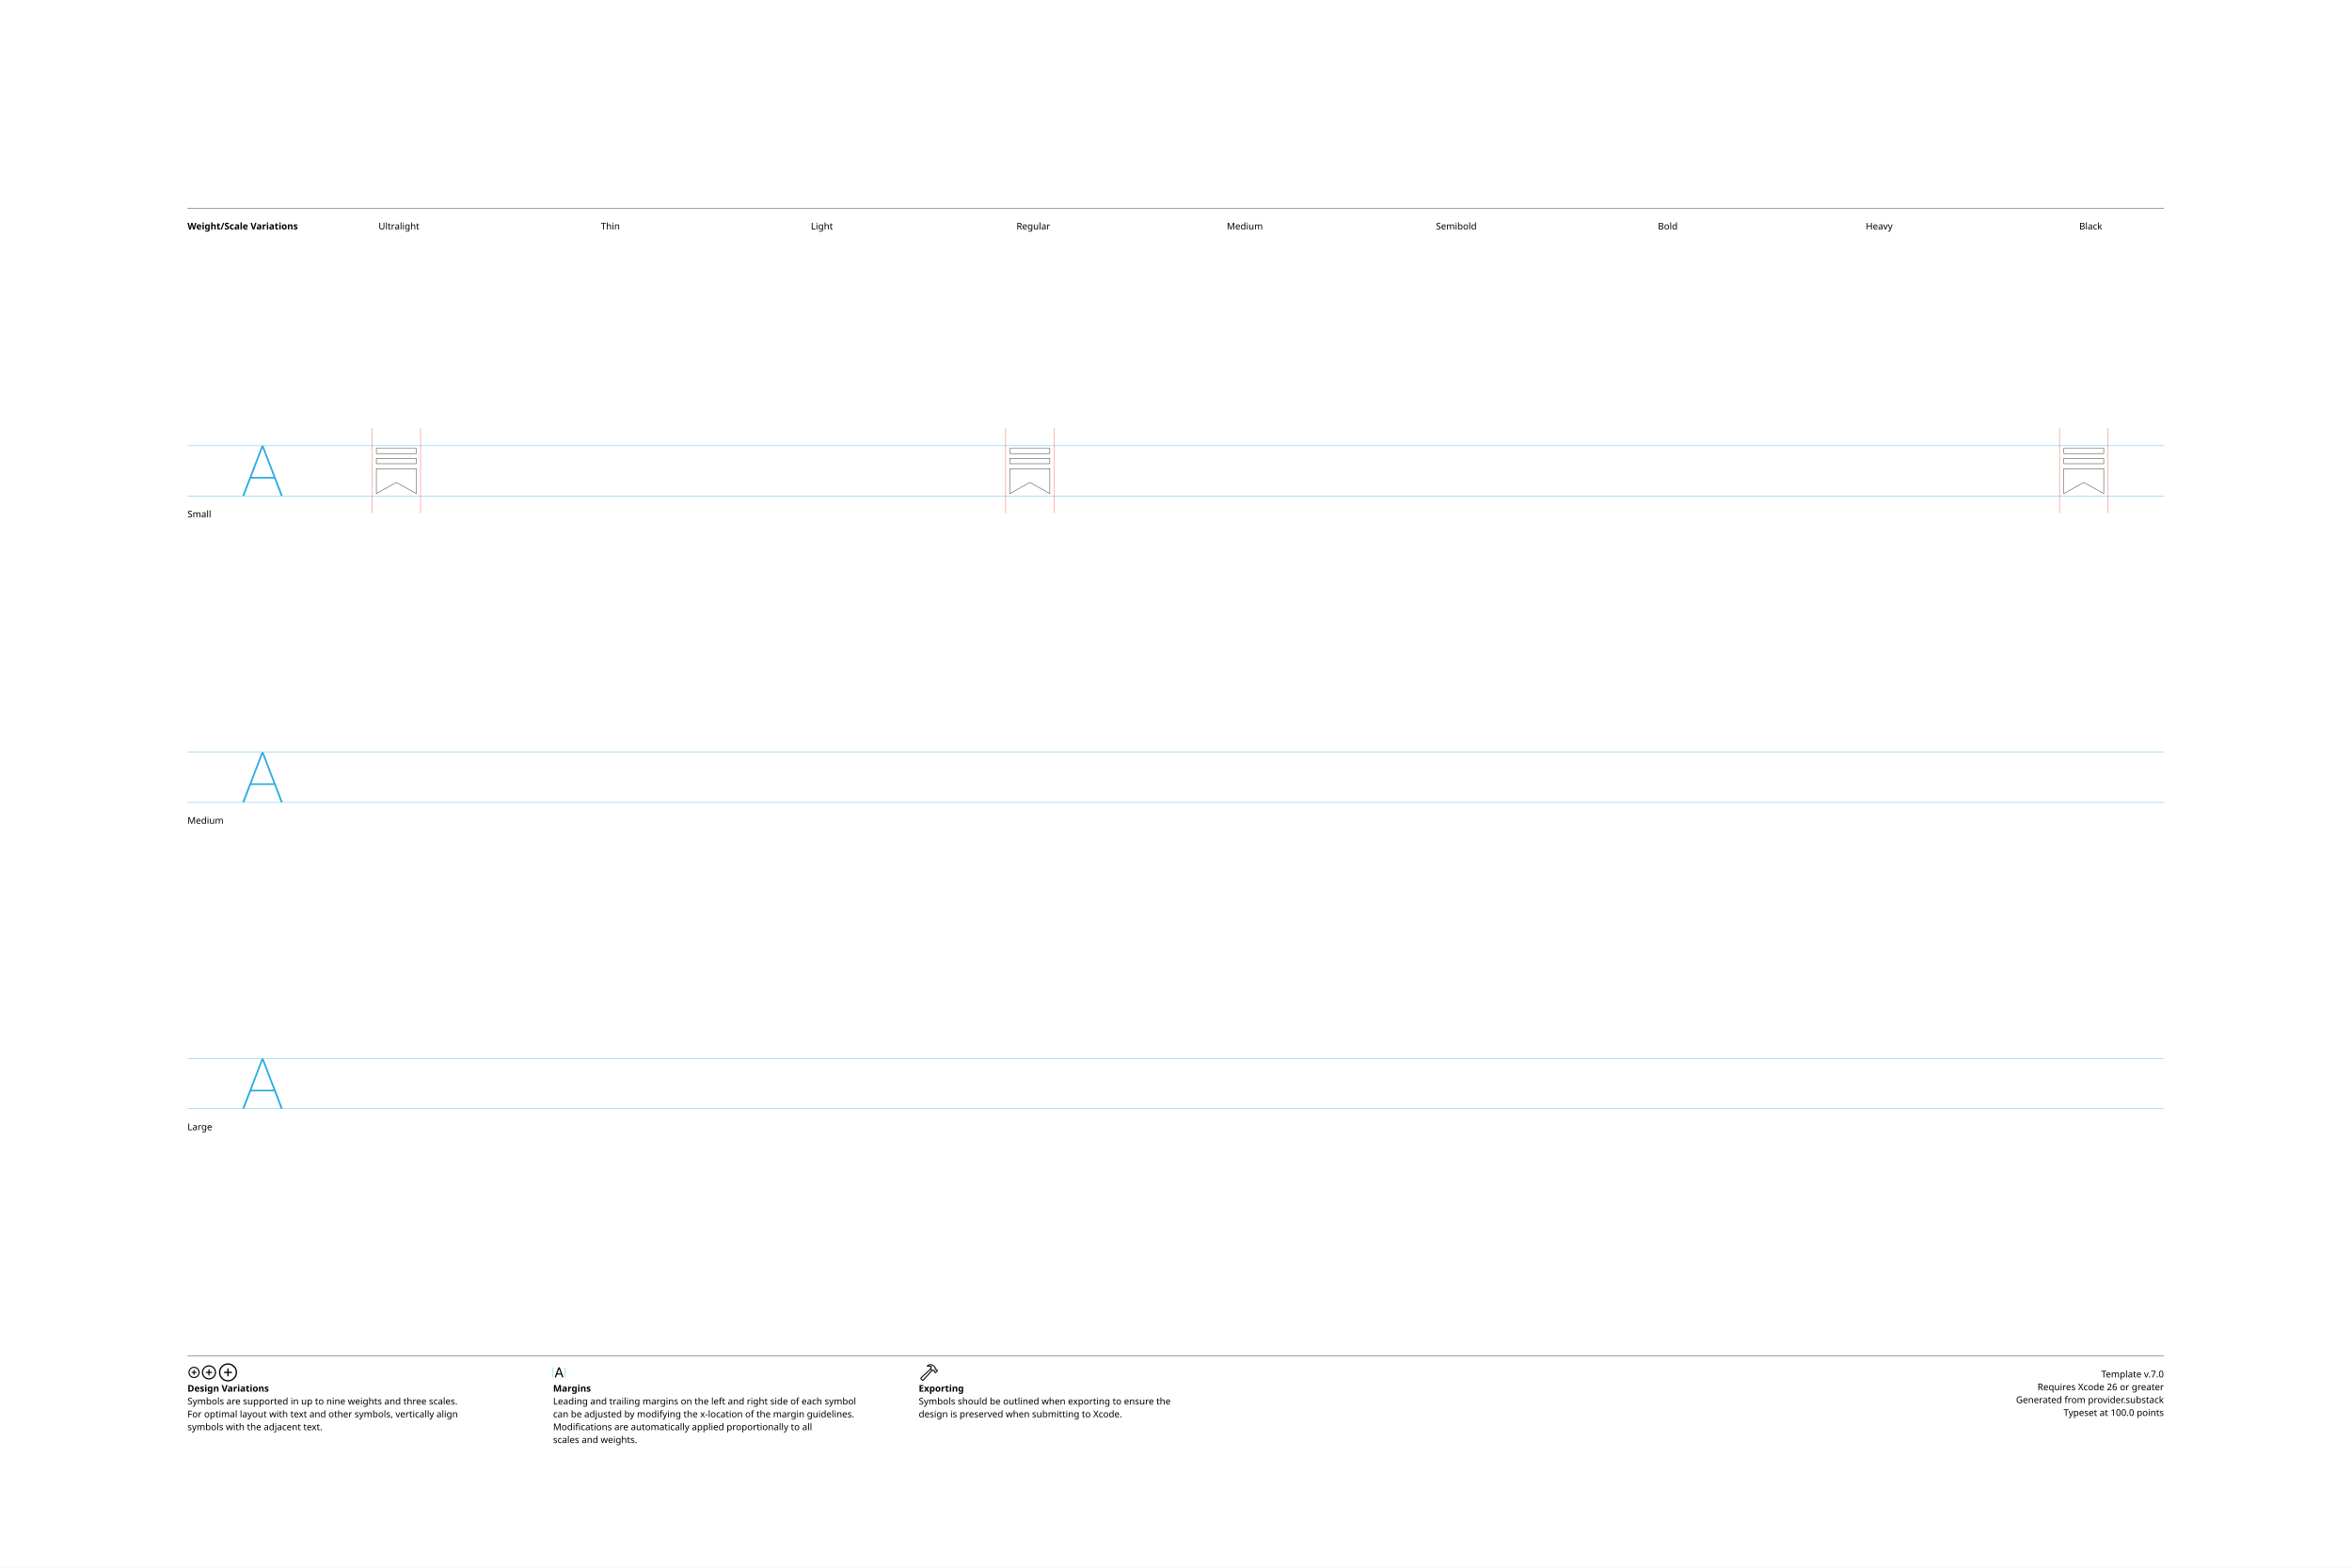
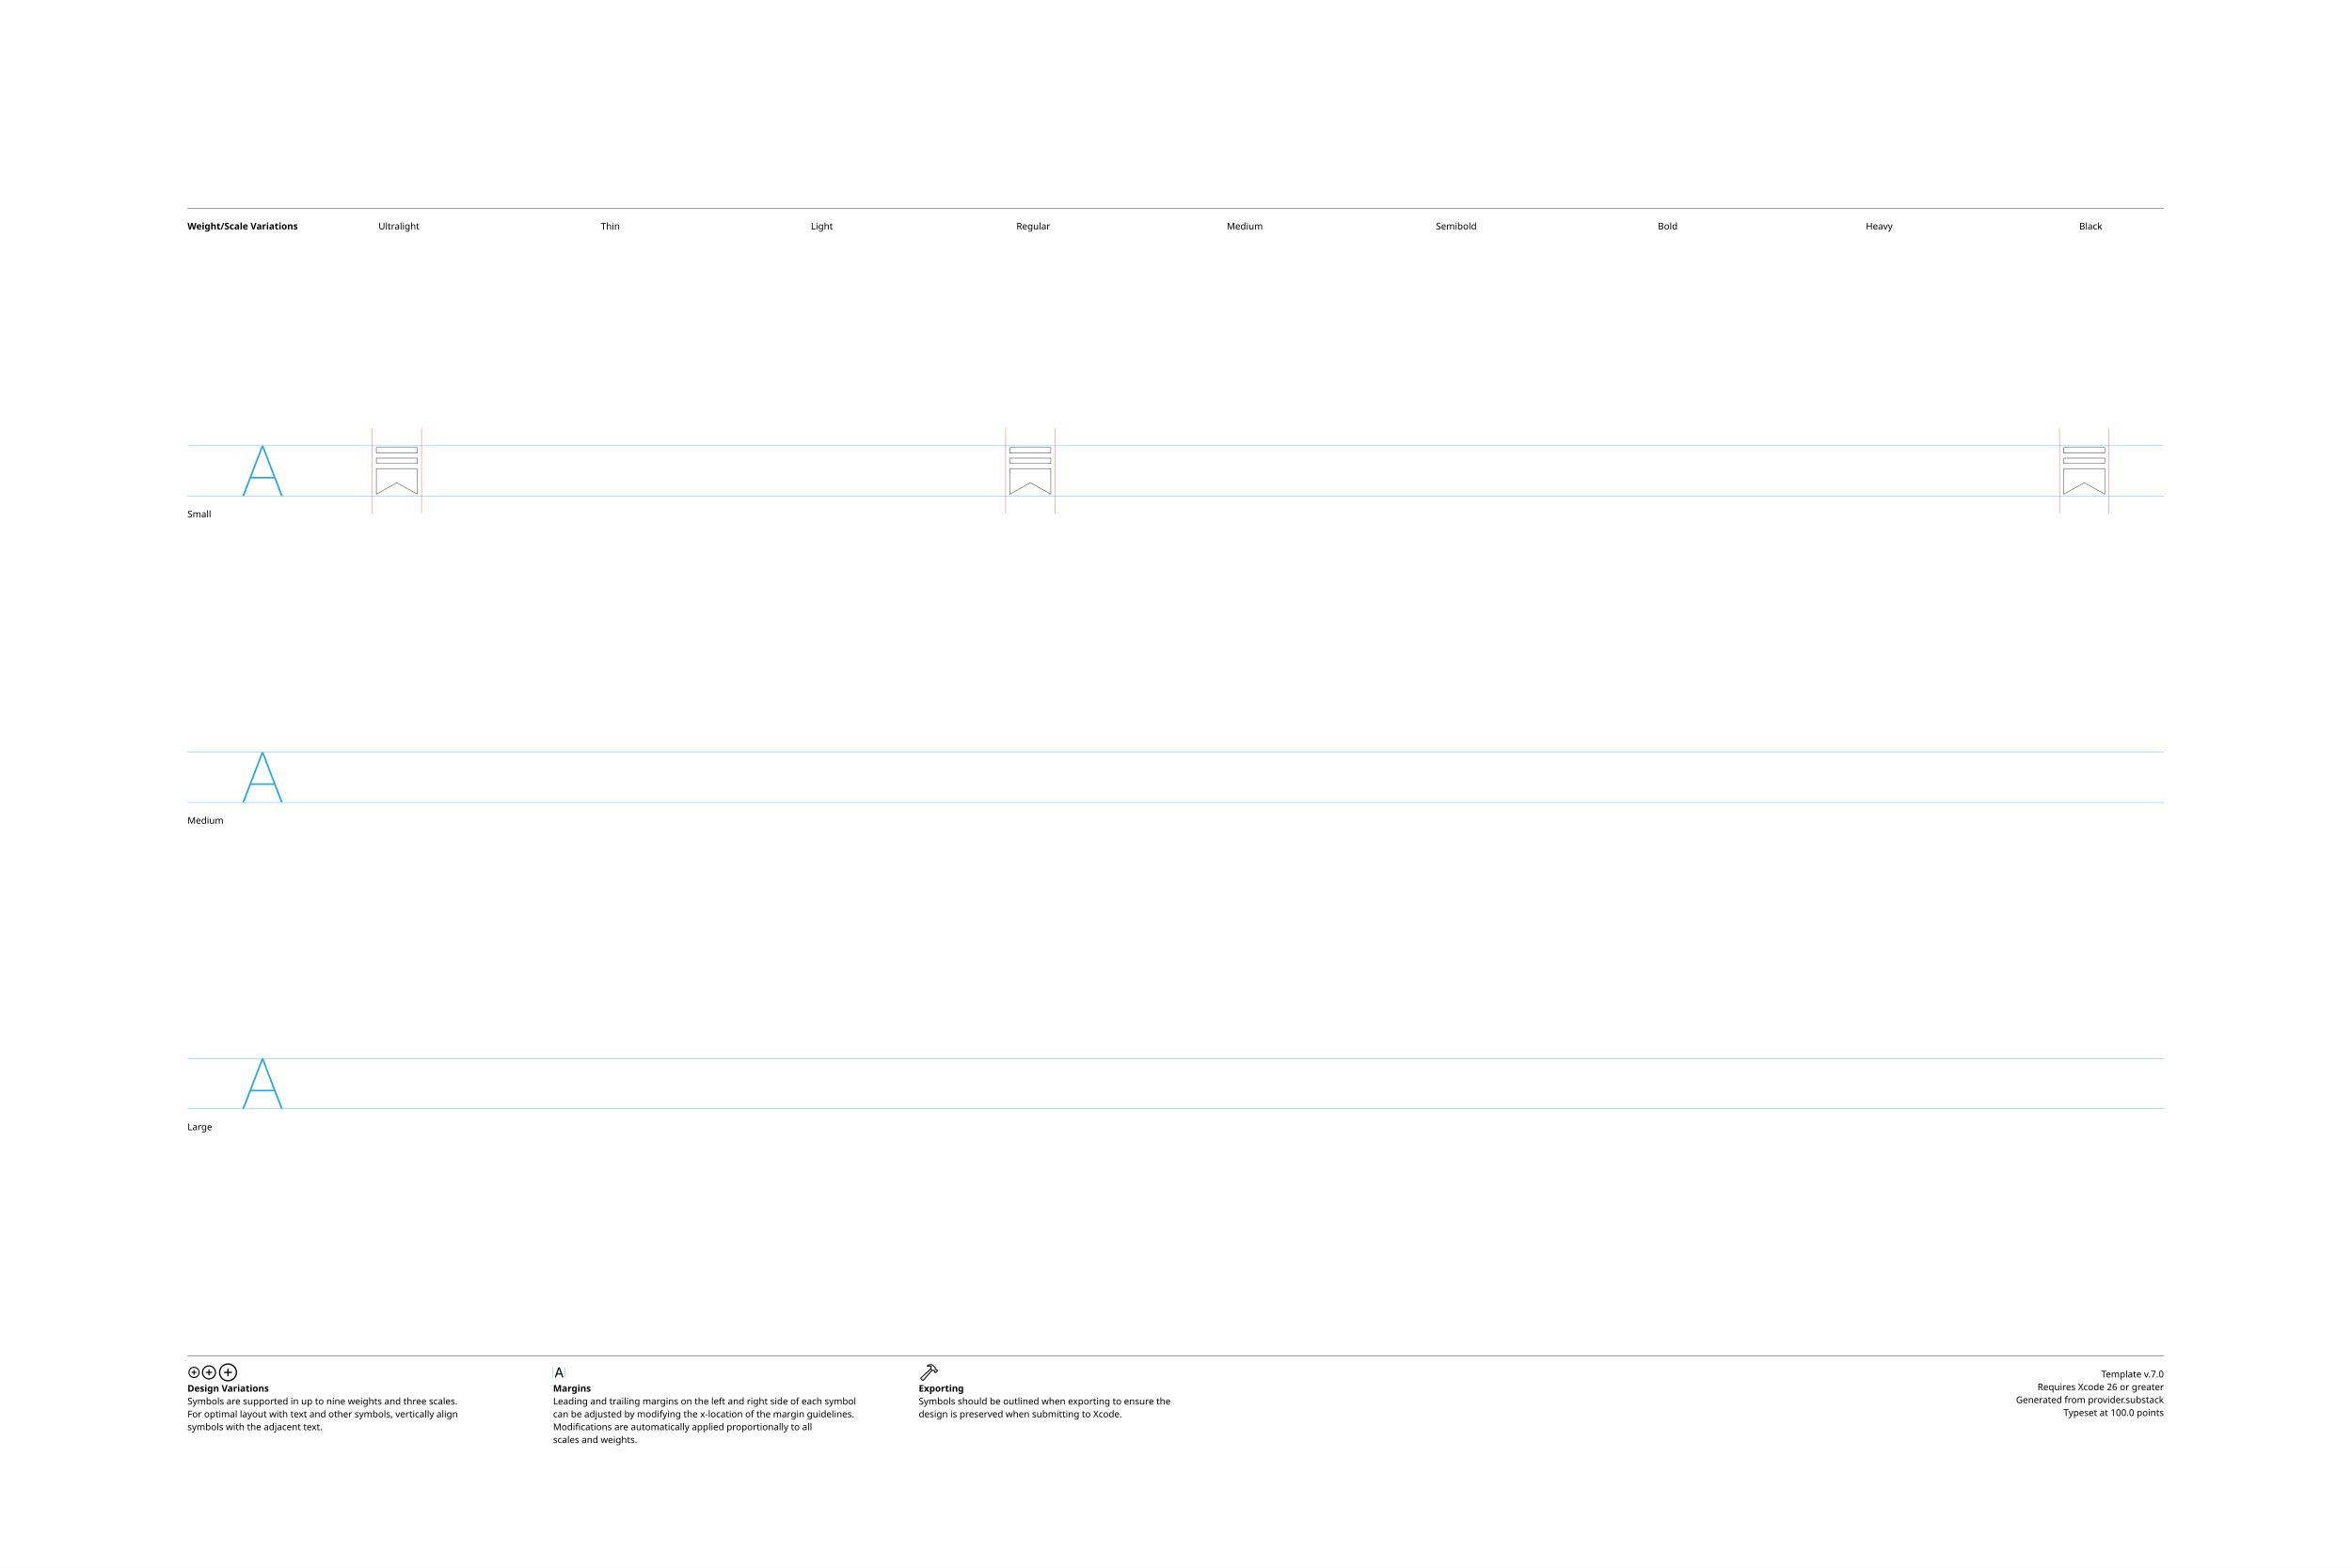
<svg xmlns="http://www.w3.org/2000/svg" version="1.1" viewBox="0 0 3300 2200">
  <style>.defaults {-sfsymbols-variable-value-mode:color;-sfsymbols-draw-reverses-motion-groups:false}

.monochrome-0 {-sfsymbols-motion-group:0}

.multicolor-0:tintColor {-sfsymbols-motion-group:0}

.hierarchical-0:primary {-sfsymbols-motion-group:0}

.SFSymbolsPreviewWireframe {fill:none;opacity:1.0;stroke:black;stroke-width:0.5}
</style>
  <g id="Notes">
    <rect height="2200" id="artboard" style="fill:white;opacity:1" width="3300" x="0" y="0" />
    <line style="fill:none;stroke:black;opacity:1;stroke-width:0.5;" x1="263" x2="3036" y1="292" y2="292" />
    <text style="stroke:none;fill:black;font-family:sans-serif;font-size:13;font-weight:bold;" transform="matrix(1 0 0 1 263 322)">Weight/Scale Variations</text>
    <text style="stroke:none;fill:black;font-family:sans-serif;font-size:13;text-anchor:middle;" transform="matrix(1 0 0 1 559.711 322)">Ultralight</text>
    <text style="stroke:none;fill:black;font-family:sans-serif;font-size:13;text-anchor:middle;" transform="matrix(1 0 0 1 856.422 322)">Thin</text>
    <text style="stroke:none;fill:black;font-family:sans-serif;font-size:13;text-anchor:middle;" transform="matrix(1 0 0 1 1153.13 322)">Light</text>
    <text style="stroke:none;fill:black;font-family:sans-serif;font-size:13;text-anchor:middle;" transform="matrix(1 0 0 1 1449.84 322)">Regular</text>
    <text style="stroke:none;fill:black;font-family:sans-serif;font-size:13;text-anchor:middle;" transform="matrix(1 0 0 1 1746.56 322)">Medium</text>
    <text style="stroke:none;fill:black;font-family:sans-serif;font-size:13;text-anchor:middle;" transform="matrix(1 0 0 1 2043.27 322)">Semibold</text>
    <text style="stroke:none;fill:black;font-family:sans-serif;font-size:13;text-anchor:middle;" transform="matrix(1 0 0 1 2339.98 322)">Bold</text>
    <text style="stroke:none;fill:black;font-family:sans-serif;font-size:13;text-anchor:middle;" transform="matrix(1 0 0 1 2636.69 322)">Heavy</text>
    <text style="stroke:none;fill:black;font-family:sans-serif;font-size:13;text-anchor:middle;" transform="matrix(1 0 0 1 2933.4 322)">Black</text>
    <line style="fill:none;stroke:black;opacity:1;stroke-width:0.5;" x1="263" x2="3036" y1="1903" y2="1903" />
    <g transform="matrix(0.2 0 0 0.2 263 1933)">
      <path d="m46.24 4.15c21.777 0 39.453-17.627 39.453-39.404s-17.676-39.404-39.453-39.404c-21.729 0-39.404 17.627-39.404 39.404s17.676 39.404 39.404 39.404Zm0-7.422c-17.676 0-31.934-14.307-31.934-31.982s14.258-31.982 31.934-31.982 31.982 14.307 31.982 31.982-14.307 31.982-31.982 31.982Zm3.613-17.773v-28.467c0-2.246-1.465-3.76-3.711-3.76-2.148 0-3.613 1.514-3.613 3.76v28.467c0 2.197 1.465 3.711 3.613 3.711 2.246 0 3.711-1.514 3.711-3.711Zm-17.822-10.596h28.418c2.197 0 3.711-1.465 3.711-3.613 0-2.197-1.514-3.711-3.711-3.711h-28.418c-2.246 0-3.76 1.514-3.76 3.711 0 2.148 1.514 3.613 3.76 3.613Z" />
    </g>
    <g transform="matrix(0.2 0 0 0.2 281.506 1933)">
      <path d="m58.545 14.551c27.49 0 49.805-22.314 49.805-49.805s-22.314-49.805-49.805-49.805-49.805 22.314-49.805 49.805 22.314 49.805 49.805 49.805Zm0-8.301c-22.949 0-41.504-18.555-41.504-41.504s18.555-41.504 41.504-41.504 41.504 18.555 41.504 41.504-18.555 41.504-41.504 41.504Zm4.053-23.096v-36.914c0-2.49-1.709-4.199-4.15-4.199-2.393 0-4.053 1.709-4.053 4.199v36.914c0 2.441 1.66 4.15 4.053 4.15 2.441 0 4.15-1.66 4.15-4.15Zm-22.559-14.404h36.963c2.441 0 4.15-1.611 4.15-4.004 0-2.441-1.709-4.15-4.15-4.15h-36.963c-2.49 0-4.15 1.709-4.15 4.15 0 2.393 1.66 4.004 4.15 4.004Z" />
    </g>
    <g transform="matrix(0.2 0 0 0.2 304.924 1933)">
      <path d="m74.853 28.32c35.107 0 63.623-28.467 63.623-63.574s-28.516-63.623-63.623-63.623-63.574 28.516-63.574 63.623 28.467 63.574 63.574 63.574Zm0-9.082c-30.127 0-54.492-24.365-54.492-54.492s24.365-54.492 54.492-54.492 54.492 24.365 54.492 54.492-24.365 54.492-54.492 54.492Zm4.443-30.322v-48.486c0-2.734-1.855-4.639-4.541-4.639-2.588 0-4.443 1.904-4.443 4.639v48.486c0 2.686 1.855 4.59 4.443 4.59 2.686 0 4.541-1.855 4.541-4.59Zm-28.711-19.775h48.486c2.686 0 4.59-1.807 4.59-4.395 0-2.734-1.855-4.59-4.59-4.59h-48.486c-2.734 0-4.59 1.855-4.59 4.59 0 2.588 1.855 4.395 4.59 4.395Z" />
    </g>
    <text style="stroke:none;fill:black;font-family:sans-serif;font-size:13;font-weight:bold;" transform="matrix(1 0 0 1 263 1953)">Design Variations</text>
    <text style="stroke:none;fill:black;font-family:sans-serif;font-size:13;" transform="matrix(1 0 0 1 263 1971)">Symbols are supported in up to nine weights and three scales.</text>
    <text style="stroke:none;fill:black;font-family:sans-serif;font-size:13;" transform="matrix(1 0 0 1 263 1989)">For optimal layout with text and other symbols, vertically align</text>
    <text style="stroke:none;fill:black;font-family:sans-serif;font-size:13;" transform="matrix(1 0 0 1 263 2007)">symbols with the adjacent text.</text>
    <line style="fill:none;stroke:#00AEEF;stroke-width:0.5;opacity:1.0;" x1="776" x2="776" y1="1919" y2="1933" />
    <g transform="matrix(0.2 0 0 0.2 776 1933)">
      <path d="m16.553 0.781c2.588 0 3.857-0.977 4.785-3.711l20.557-57.52h0.244l20.605 57.52c0.928 2.734 2.197 3.711 4.736 3.711 2.588 0 4.248-1.562 4.248-4.004 0-0.83-0.146-1.611-0.537-2.637l-22.9-60.986c-1.123-2.979-3.125-4.492-6.25-4.492-3.027 0-5.078 1.465-6.152 4.443l-22.9 61.084c-0.391 1.025-0.537 1.807-0.537 2.637 0 2.441 1.562 3.955 4.102 3.955Zm10.205-20.947h30.664c2.002 0 3.662-1.66 3.662-3.662 0-2.051-1.66-3.662-3.662-3.662h-30.664c-2.002 0-3.662 1.611-3.662 3.662 0 2.002 1.66 3.662 3.662 3.662Z" />
    </g>
    <line style="fill:none;stroke:#00AEEF;stroke-width:0.5;opacity:1.0;" x1="792.836" x2="792.836" y1="1919" y2="1933" />
    <text style="stroke:none;fill:black;font-family:sans-serif;font-size:13;font-weight:bold;" transform="matrix(1 0 0 1 776 1953)">Margins</text>
    <text style="stroke:none;fill:black;font-family:sans-serif;font-size:13;" transform="matrix(1 0 0 1 776 1971)">Leading and trailing margins on the left and right side of each symbol</text>
    <text style="stroke:none;fill:black;font-family:sans-serif;font-size:13;" transform="matrix(1 0 0 1 776 1989)">can be adjusted by modifying the x-location of the margin guidelines.</text>
    <text style="stroke:none;fill:black;font-family:sans-serif;font-size:13;" transform="matrix(1 0 0 1 776 2007)">Modifications are automatically applied proportionally to all</text>
    <text style="stroke:none;fill:black;font-family:sans-serif;font-size:13;" transform="matrix(1 0 0 1 776 2025)">scales and weights.</text>
    <g transform="matrix(0.2 0 0 0.2 1289 1933)">
      <path d="m14.209 13.135 7.861 7.861c4.297 4.395 9.326 4.102 13.867-1.025l60.693-68.213-4.883-4.883-60.254 67.676c-1.807 1.953-3.467 2.441-5.811 0.098l-5.176-5.127c-2.295-2.295-1.807-3.955 0.195-5.811l67.481-62.158-4.883-4.834-68.066 62.598c-4.98 4.59-5.322 9.473-1.025 13.818Zm44.873-97.461c-2.051 2.002-2.246 4.883-1.074 6.787 1.123 1.807 3.467 3.027 6.592 2.246 5.859-1.66 12.598-2.393 18.896 0.928l-2.686 7.129c-1.611 4.004-0.732 6.885 1.709 9.424l10.254 10.303c2.344 2.393 4.541 2.441 7.08 1.953l4.443-0.732 2.588 2.539-0.195 2.246c-0.098 2.295 0.537 4.297 2.783 6.494l3.369 3.32c2.295 2.295 5.518 2.49 7.812 0.195l12.988-13.037c2.295-2.344 2.148-5.371-0.195-7.666l-3.418-3.418c-2.197-2.197-4.053-3.027-6.348-2.881l-2.344 0.244-2.441-2.441 1.025-4.688c0.635-2.734-0.244-4.98-2.881-7.617l-11.279-11.182c-12.94-12.842-35.596-11.035-46.68-0.146Zm7.08 2.051c8.789-6.396 25.977-5.664 33.691 1.953l12.305 12.207c1.025 1.025 1.221 1.807 0.928 3.32l-1.465 6.641 6.738 6.689 4.395-0.244c1.123-0.049 1.514 0.049 2.344 0.879l2.539 2.49-10.84 10.84-2.49-2.49c-0.83-0.879-0.977-1.221-0.928-2.393l0.293-4.346-6.689-6.738-6.836 1.172c-1.416 0.293-2.051 0.195-3.174-0.879l-8.936-8.887c-1.074-1.025-1.172-1.709-0.488-3.369l4.59-11.475c-6.104-6.348-17.041-7.52-25.586-4.59-0.684 0.244-0.928-0.391-0.391-0.781Z" />
    </g>
    <text style="stroke:none;fill:black;font-family:sans-serif;font-size:13;font-weight:bold;" transform="matrix(1 0 0 1 1289 1953)">Exporting</text>
    <text style="stroke:none;fill:black;font-family:sans-serif;font-size:13;" transform="matrix(1 0 0 1 1289 1971)">Symbols should be outlined when exporting to ensure the</text>
    <text style="stroke:none;fill:black;font-family:sans-serif;font-size:13;" transform="matrix(1 0 0 1 1289 1989)">design is preserved when submitting to Xcode.</text>
    <text id="template-version" style="stroke:none;fill:black;font-family:sans-serif;font-size:13;text-anchor:end;" transform="matrix(1 0 0 1 3036 1933)">Template v.7.0</text>
    <text style="stroke:none;fill:black;font-family:sans-serif;font-size:13;text-anchor:end;" transform="matrix(1 0 0 1 3036 1951)">Requires Xcode 26 or greater</text>
    <text id="descriptive-name" style="stroke:none;fill:black;font-family:sans-serif;font-size:13;text-anchor:end;" transform="matrix(1 0 0 1 3036 1969)">Generated from provider.substack</text>
    <text style="stroke:none;fill:black;font-family:sans-serif;font-size:13;text-anchor:end;" transform="matrix(1 0 0 1 3036 1987)">Typeset at 100.0 points</text>
    <text style="stroke:none;fill:black;font-family:sans-serif;font-size:13;" transform="matrix(1 0 0 1 263 726)">Small</text>
    <text style="stroke:none;fill:black;font-family:sans-serif;font-size:13;" transform="matrix(1 0 0 1 263 1156)">Medium</text>
    <text style="stroke:none;fill:black;font-family:sans-serif;font-size:13;" transform="matrix(1 0 0 1 263 1586)">Large</text>
  </g>
  <g id="Guides">
    <g id="H-reference" style="fill:#27AAE1;stroke:none;" transform="matrix(1 0 0 1 339 696)">
      <path d="M0.994 0L3.638 0L29.328-67.132L30.03-67.132L30.03-70.459L28.123-70.459ZM11.688-24.48L46.981-24.48L46.231-26.729L12.438-26.729ZM55.12 0L57.764 0L30.638-70.459L29.433-70.459L29.433-67.132Z" />
    </g>
    <line id="Baseline-S" style="fill:none;stroke:#27AAE1;opacity:1;stroke-width:0.5;" x1="263" x2="3036" y1="696" y2="696" />
    <line id="Capline-S" style="fill:none;stroke:#27AAE1;opacity:1;stroke-width:0.5;" x1="263" x2="3036" y1="625.541" y2="625.541" />
    <g id="H-reference" style="fill:#27AAE1;stroke:none;" transform="matrix(1 0 0 1 339 1126)">
      <path d="M0.994 0L3.638 0L29.328-67.132L30.03-67.132L30.03-70.459L28.123-70.459ZM11.688-24.48L46.981-24.48L46.231-26.729L12.438-26.729ZM55.12 0L57.764 0L30.638-70.459L29.433-70.459L29.433-67.132Z" />
    </g>
    <line id="Baseline-M" style="fill:none;stroke:#27AAE1;opacity:1;stroke-width:0.5;" x1="263" x2="3036" y1="1126" y2="1126" />
    <line id="Capline-M" style="fill:none;stroke:#27AAE1;opacity:1;stroke-width:0.5;" x1="263" x2="3036" y1="1055.54" y2="1055.54" />
    <g id="H-reference" style="fill:#27AAE1;stroke:none;" transform="matrix(1 0 0 1 339 1556)">
      <path d="M0.994 0L3.638 0L29.328-67.132L30.03-67.132L30.03-70.459L28.123-70.459ZM11.688-24.48L46.981-24.48L46.231-26.729L12.438-26.729ZM55.12 0L57.764 0L30.638-70.459L29.433-70.459L29.433-67.132Z" />
    </g>
    <line id="Baseline-L" style="fill:none;stroke:#27AAE1;opacity:1;stroke-width:0.5;" x1="263" x2="3036" y1="1556" y2="1556" />
    <line id="Capline-L" style="fill:none;stroke:#27AAE1;opacity:1;stroke-width:0.5;" x1="263" x2="3036" y1="1485.54" y2="1485.54" />
    <line id="left-margin-Ultralight-S" style="fill:none;stroke:#FF3B30;stroke-width:0.5;opacity:1.0;" x1="522.047" x2="522.047" y1="600.785" y2="720.121" />
-     <line id="right-margin-Ultralight-S" style="fill:none;stroke:#FF3B30;stroke-width:0.5;opacity:1.0;" x1="590.047" x2="590.047" y1="600.785" y2="720.121" />
+     <line id="right-margin-Ultralight-S" style="fill:none;stroke:#FF3B30;stroke-width:0.5;opacity:1.0;" x1="591.447" x2="591.447" y1="600.785" y2="720.121" />
    <line id="left-margin-Regular-S" style="fill:none;stroke:#FF3B30;stroke-width:0.5;opacity:1.0;" x1="1410.980" x2="1410.980" y1="600.785" y2="720.121" />
-     <line id="right-margin-Regular-S" style="fill:none;stroke:#FF3B30;stroke-width:0.5;opacity:1.0;" x1="1478.980" x2="1478.980" y1="600.785" y2="720.121" />
+     <line id="right-margin-Regular-S" style="fill:none;stroke:#FF3B30;stroke-width:0.5;opacity:1.0;" x1="1480.380" x2="1480.380" y1="600.785" y2="720.121" />
    <line id="left-margin-Black-S" style="fill:none;stroke:#FF3B30;stroke-width:0.5;opacity:1.0;" x1="2889.630" x2="2889.630" y1="600.785" y2="720.121" />
-     <line id="right-margin-Black-S" style="fill:none;stroke:#FF3B30;stroke-width:0.5;opacity:1.0;" x1="2957.630" x2="2957.630" y1="600.785" y2="720.121" />
+     <line id="right-margin-Black-S" style="fill:none;stroke:#FF3B30;stroke-width:0.5;opacity:1.0;" x1="2959.030" x2="2959.030" y1="600.785" y2="720.121" />
  </g>
  <g id="Symbols">
    <g id="Ultralight-S" transform="matrix(1 0 0 1 522.047 696)">
-       <path class="monochrome-0 multicolor-0:tintColor hierarchical-0:primary SFSymbolsPreviewWireframe" d="M61.997 -45.213L6 -45.213L6 -52.747L62 -52.747L62 -45.213L61.997 -45.213ZM6 -38.386L6 -3.351L34 -18.998L62 -3.351L62 -38.386L6 -38.386ZM62 -67.108L6 -67.108L6 -59.574L62 -59.574L62 -67.108Z" />
+       <path class="monochrome-0 multicolor-0:tintColor hierarchical-0:primary SFSymbolsPreviewWireframe" d="M63.397 -45.463L6 -45.463L6 -53.185L63.4 -53.185L63.4 -45.463L63.397 -45.463ZM6 -38.465L6 -2.554L34.7 -18.592L63.4 -2.554L63.4 -38.465L6 -38.465ZM63.4 -67.905L6 -67.905L6 -60.183L63.4 -60.183L63.4 -67.905Z" />
    </g>
    <g id="Regular-S" transform="matrix(1 0 0 1 1410.98 696)">
-       <path class="monochrome-0 multicolor-0:tintColor hierarchical-0:primary SFSymbolsPreviewWireframe" d="M61.997 -45.213L6 -45.213L6 -52.747L62 -52.747L62 -45.213L61.997 -45.213ZM6 -38.386L6 -3.351L34 -18.998L62 -3.351L62 -38.386L6 -38.386ZM62 -67.108L6 -67.108L6 -59.574L62 -59.574L62 -67.108Z" />
+       <path class="monochrome-0 multicolor-0:tintColor hierarchical-0:primary SFSymbolsPreviewWireframe" d="M63.397 -45.463L6 -45.463L6 -53.185L63.4 -53.185L63.4 -45.463L63.397 -45.463ZM6 -38.465L6 -2.554L34.7 -18.592L63.4 -2.554L63.4 -38.465L6 -38.465ZM63.4 -67.905L6 -67.905L6 -60.183L63.4 -60.183L63.4 -67.905Z" />
    </g>
    <g id="Black-S" transform="matrix(1 0 0 1 2889.63 696)">
-       <path class="monochrome-0 multicolor-0:tintColor hierarchical-0:primary SFSymbolsPreviewWireframe" d="M61.997 -45.213L6 -45.213L6 -52.747L62 -52.747L62 -45.213L61.997 -45.213ZM6 -38.386L6 -3.351L34 -18.998L62 -3.351L62 -38.386L6 -38.386ZM62 -67.108L6 -67.108L6 -59.574L62 -59.574L62 -67.108Z" />
+       <path class="monochrome-0 multicolor-0:tintColor hierarchical-0:primary SFSymbolsPreviewWireframe" d="M63.397 -45.463L6 -45.463L6 -53.185L63.4 -53.185L63.4 -45.463L63.397 -45.463ZM6 -38.465L6 -2.554L34.7 -18.592L63.4 -2.554L63.4 -38.465L6 -38.465ZM63.4 -67.905L6 -67.905L6 -60.183L63.4 -60.183L63.4 -67.905Z" />
    </g>
  </g>
</svg>
